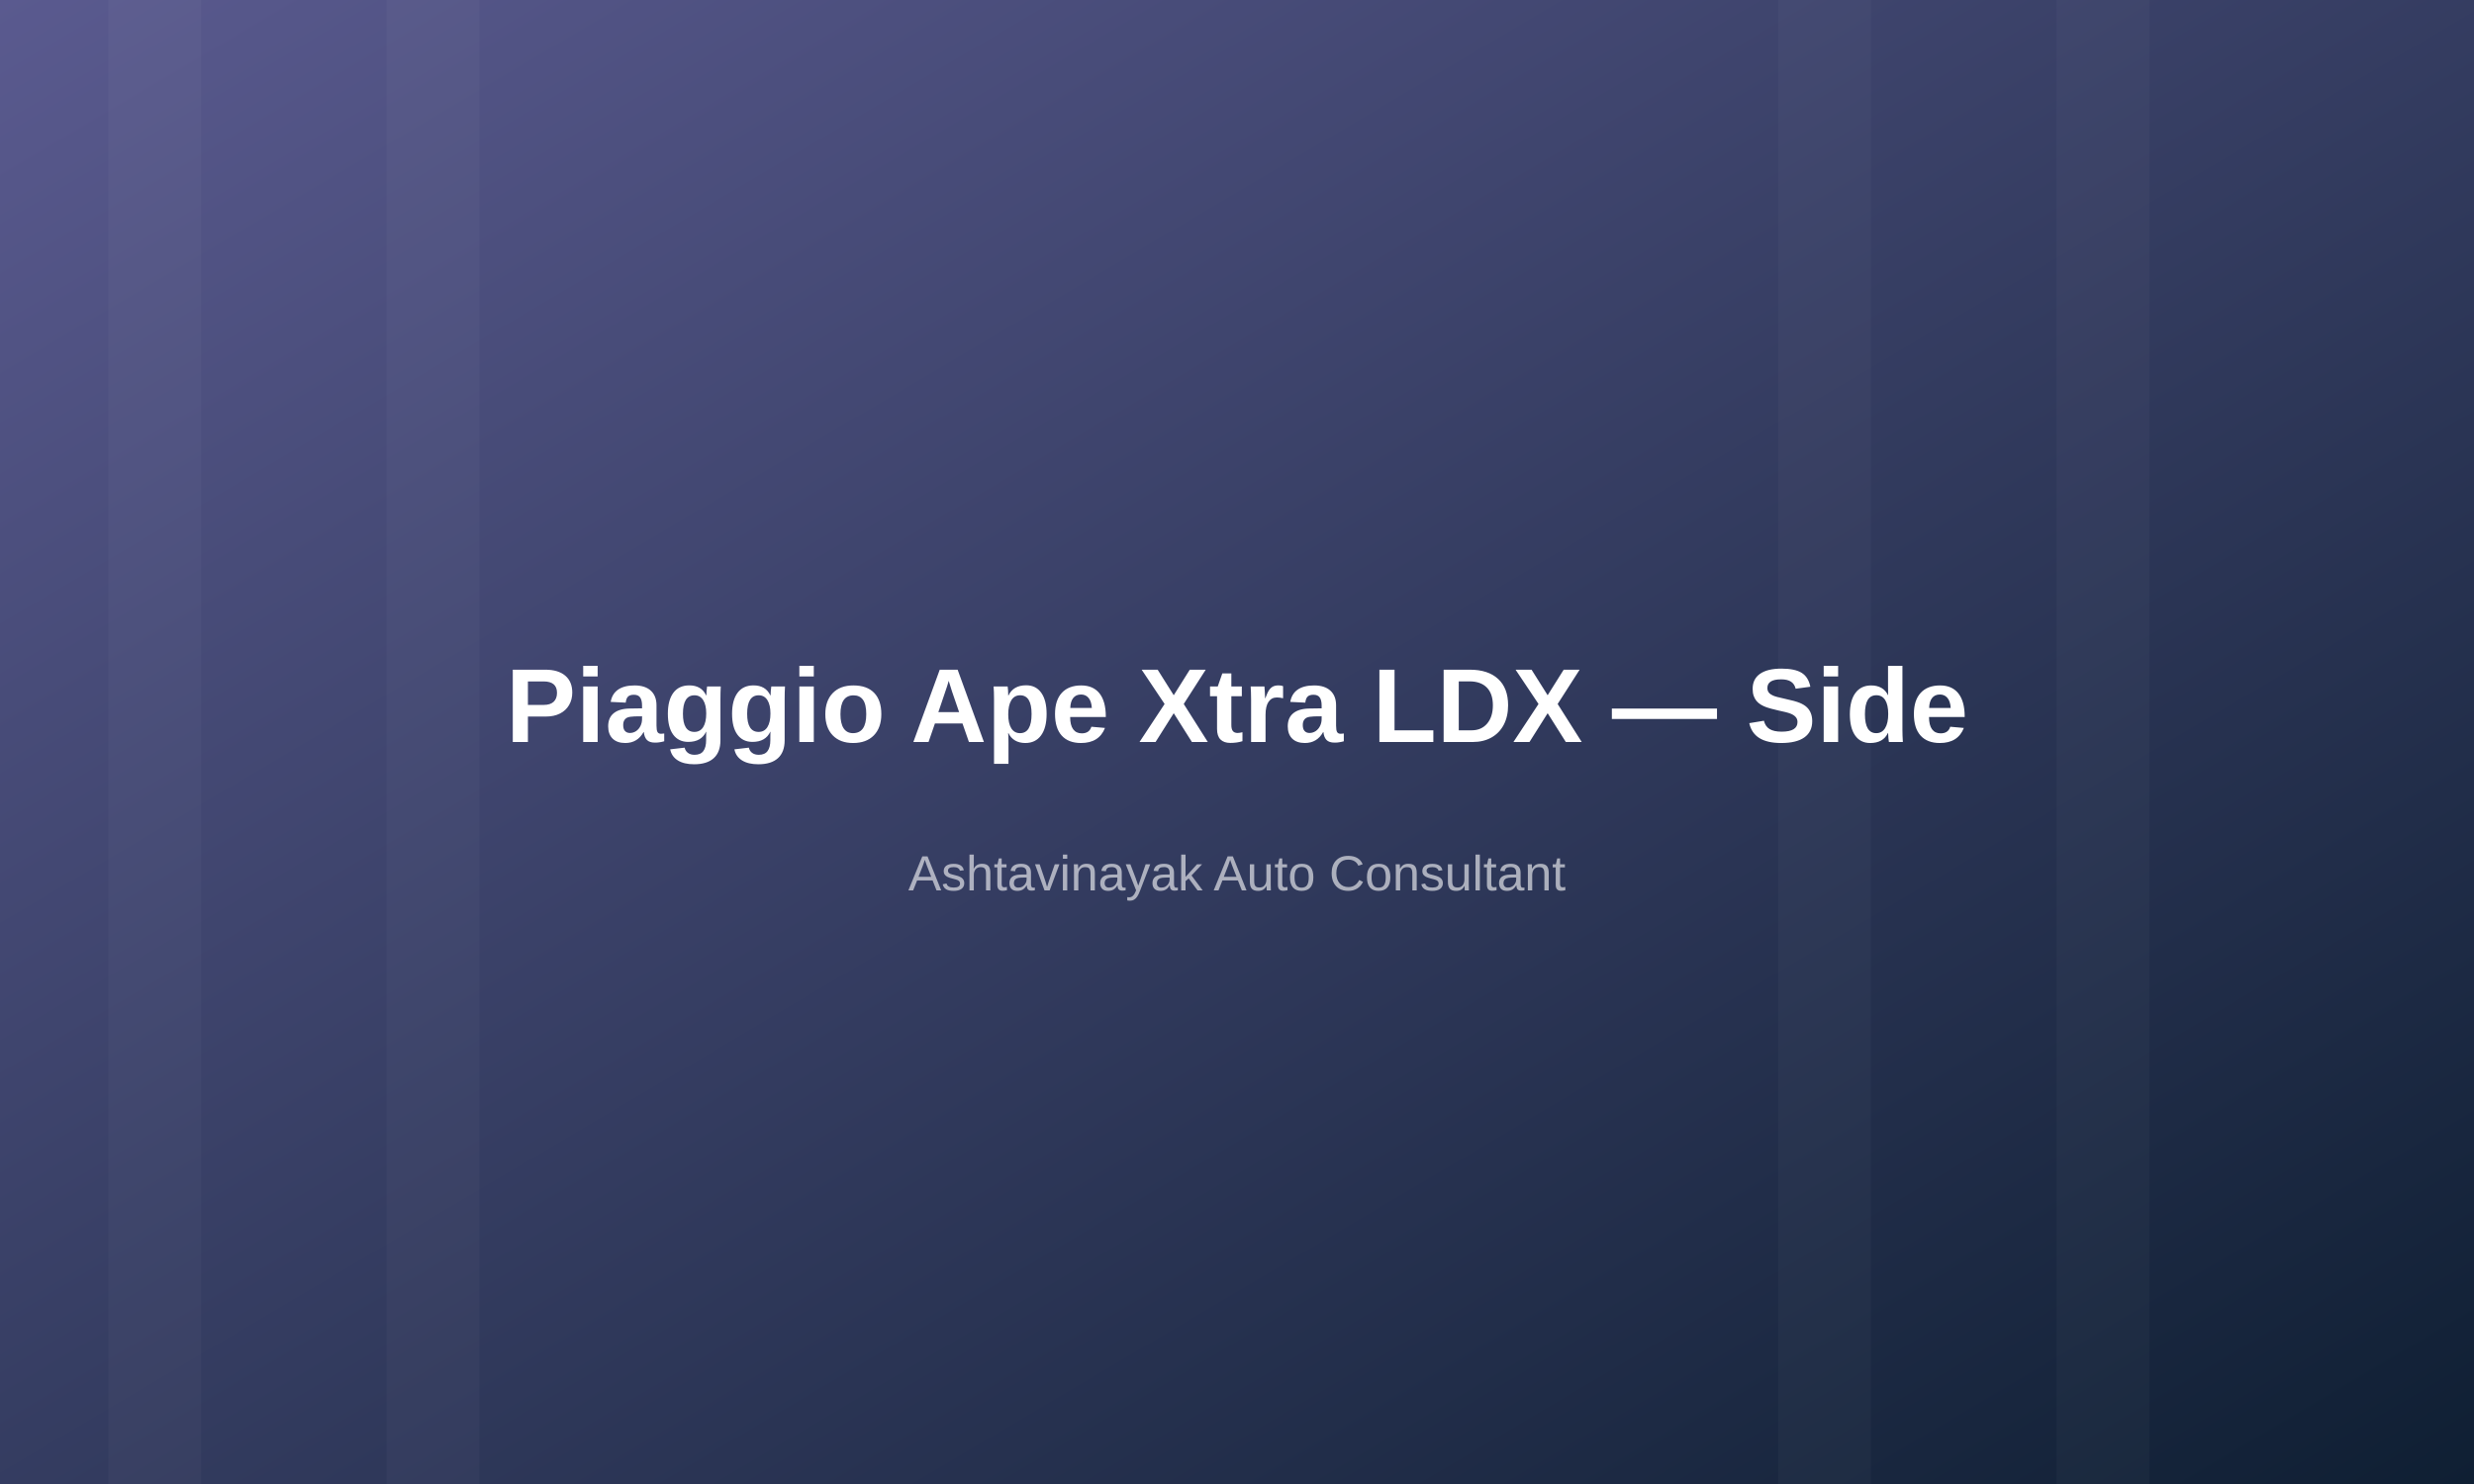
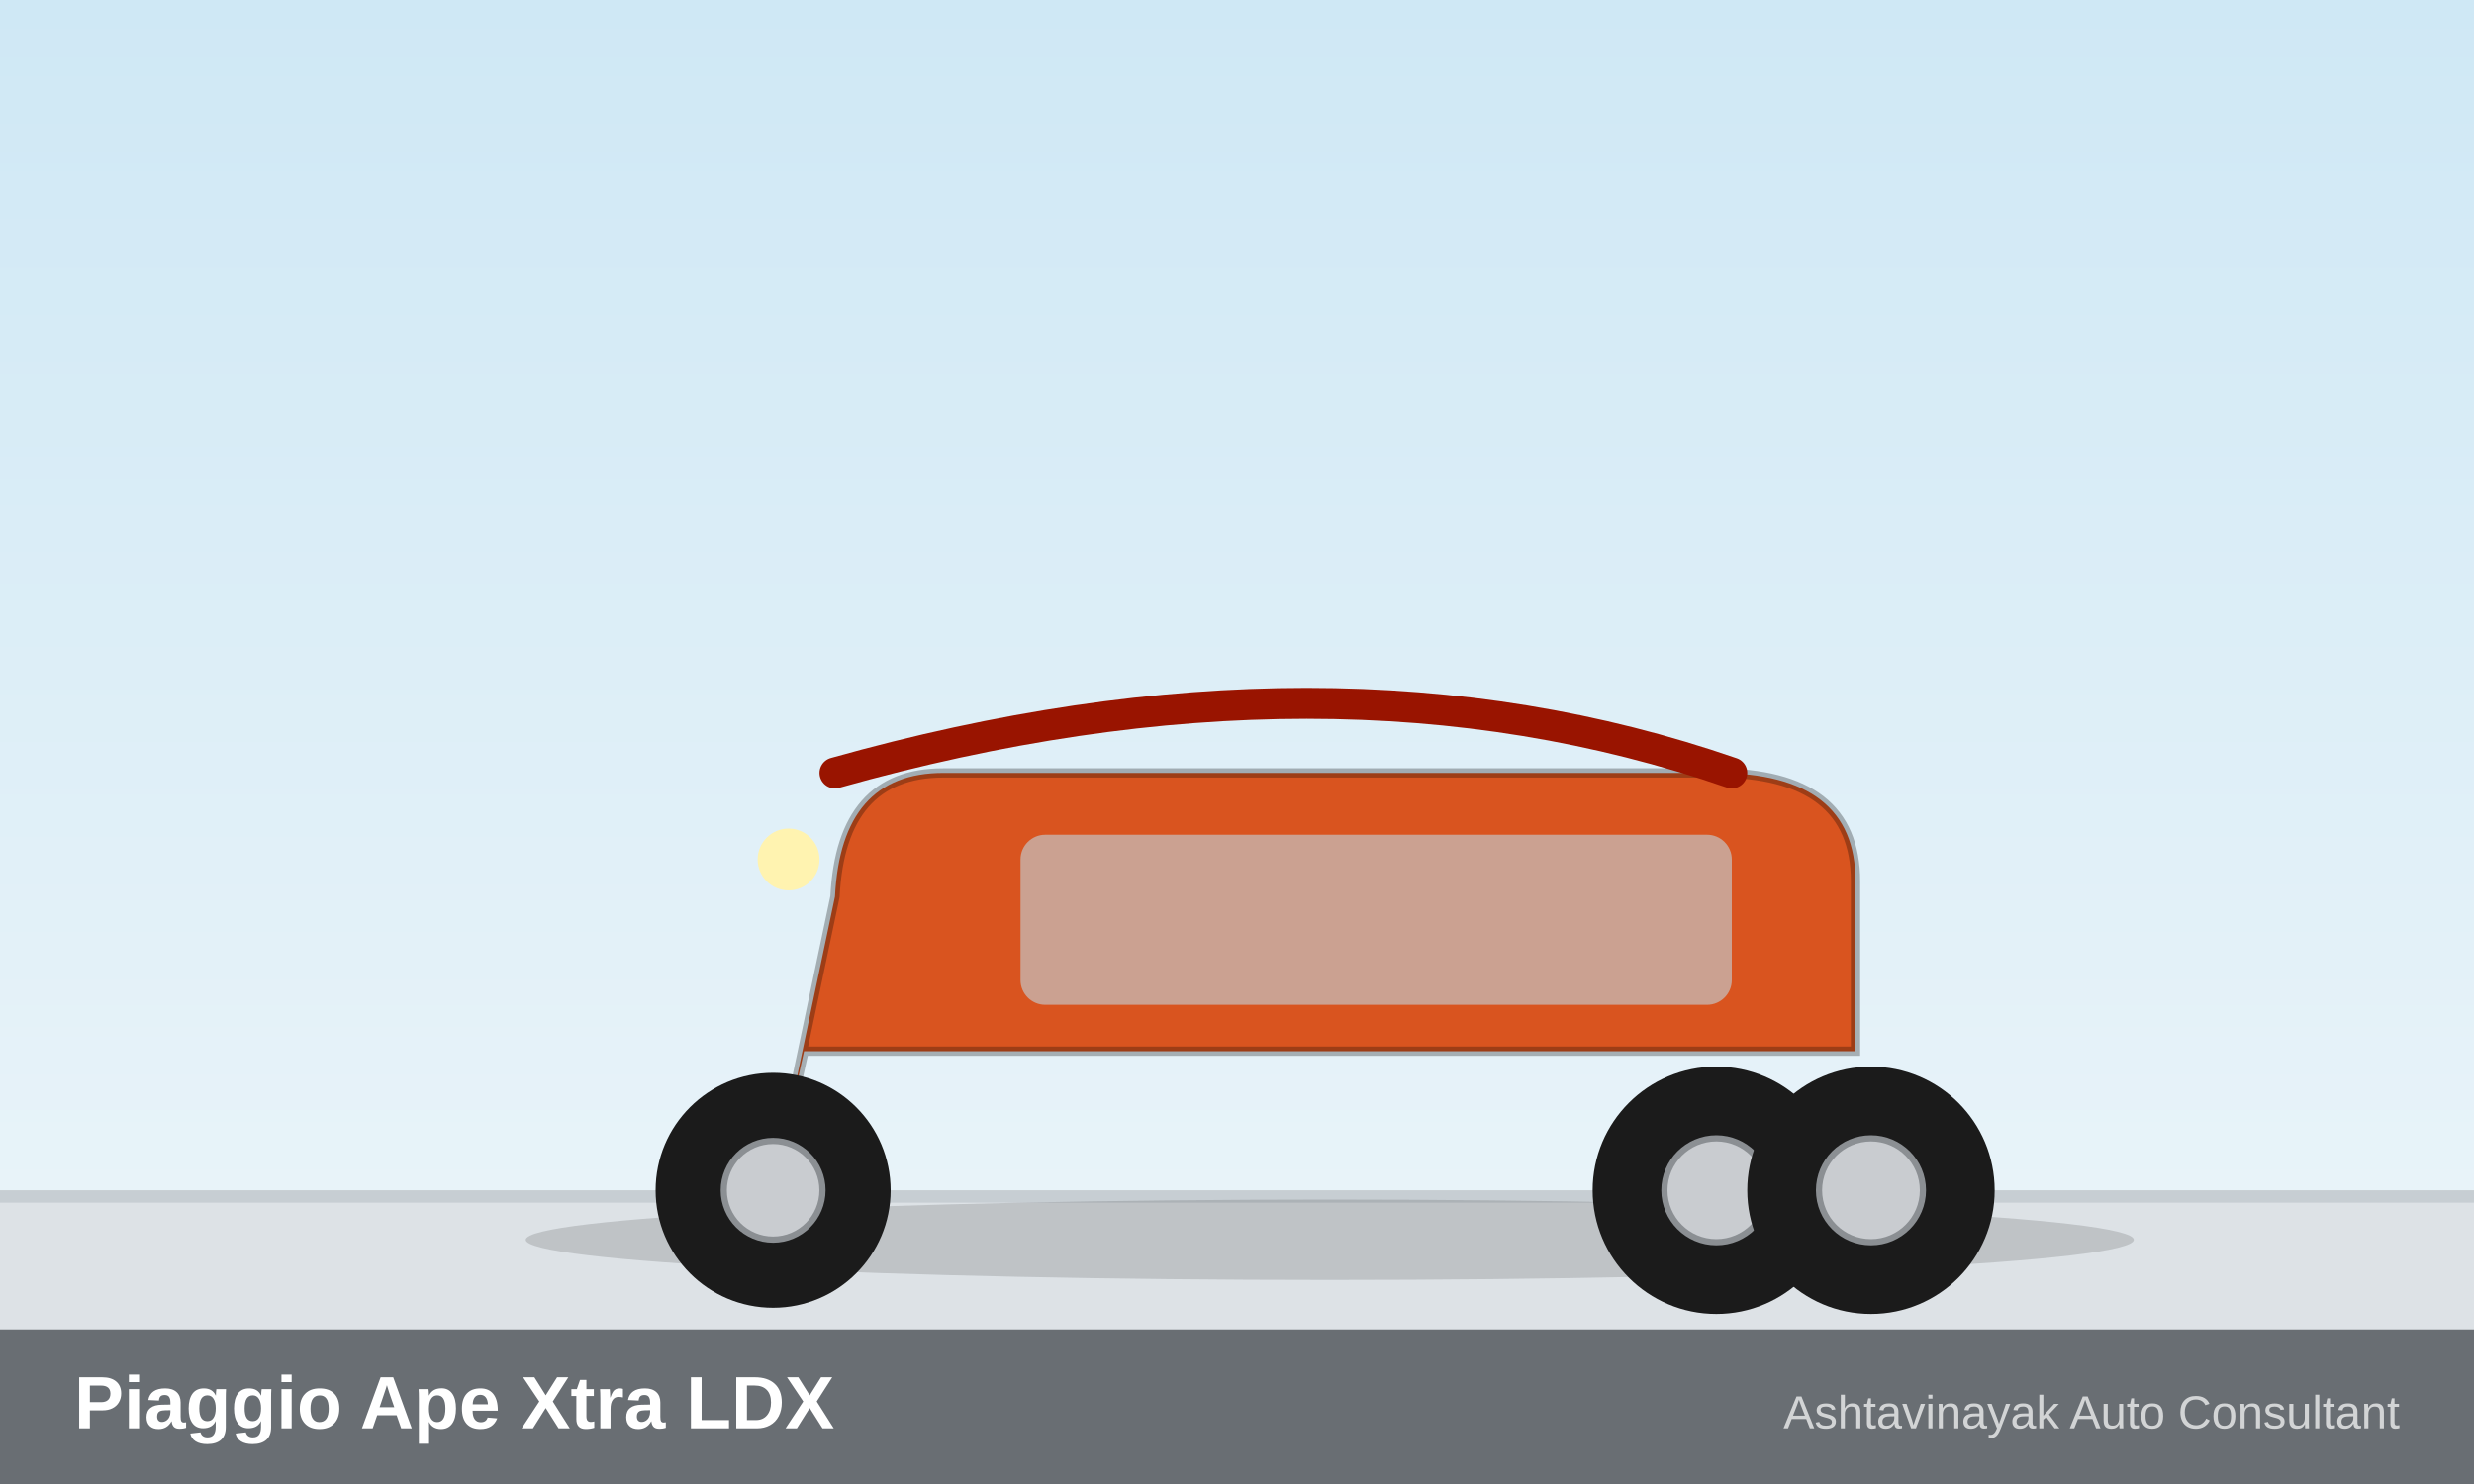
<svg xmlns="http://www.w3.org/2000/svg" width="800" height="480" viewBox="0 0 800 480">
  <defs>
-     <linearGradient id="g35" x1="0" y1="0" x2="1" y2="1">
-       <stop offset="0" stop-color="#5a5a8f" />
-       <stop offset="1" stop-color="#0f1f33" />
+     <linearGradient id="sky" x1="0" y1="0" x2="0" y2="1">
+       <stop offset="0" stop-color="#cfe8f5" />
+       <stop offset="1" stop-color="#eef6fa" />
    </linearGradient>
  </defs>
-   <rect width="800" height="480" fill="url(#g35)" />
-   <rect x="575" y="0" width="30" height="480" fill="white" opacity="0.03" />
-   <rect x="665" y="0" width="30" height="480" fill="white" opacity="0.03" />
-   <rect x="35" y="0" width="30" height="480" fill="white" opacity="0.03" />
-   <rect x="125" y="0" width="30" height="480" fill="white" opacity="0.03" />
-   <text x="50%" y="50%" text-anchor="middle" font-family="Arial, sans-serif" font-size="34" font-weight="700" fill="white">Piaggio Ape Xtra LDX — Side</text>
-   <text x="50%" y="60%" text-anchor="middle" font-family="Arial, sans-serif" font-size="16" fill="rgba(255,255,255,0.6)">Ashtavinayak Auto Consultant</text>
+   <rect width="800" height="480" fill="url(#sky)" />
+   <rect x="0" y="385" width="800" height="95" fill="#dde2e6" />
+   <rect x="0" y="385" width="800" height="4" fill="#c7ced3" />
+   <ellipse cx="430" cy="401" rx="260" ry="13" fill="#000" opacity="0.14" />
+   <path d="M 250,385 L 270,290 Q 272,250 305,250 L 555,250 Q 600,250 600,285 L 600,340 L 260,340 Z" fill="#d9541f" stroke="rgba(0,0,0,0.28)" stroke-width="3" />
+   <path d="M 270,250 Q 430,205 560,250" fill="none" stroke="#991400" stroke-width="10" stroke-linecap="round" />
+   <rect x="330" y="270" width="230" height="55" rx="8" fill="#bfe0ee" opacity="0.55" />
+   <circle cx="255" cy="278" r="10" fill="#fff3b0" />
+   <circle cx="250" cy="385" r="38" fill="#1b1b1b" />
+   <circle cx="250" cy="385" r="15.96" fill="#c9ccd0" />
+   <circle cx="250" cy="385" r="15.96" fill="none" stroke="#8b8f93" stroke-width="2" />
+   <circle cx="555" cy="385" r="40" fill="#1b1b1b" />
+   <circle cx="555" cy="385" r="16.8" fill="#c9ccd0" />
+   <circle cx="555" cy="385" r="16.8" fill="none" stroke="#8b8f93" stroke-width="2" />
+   <circle cx="605" cy="385" r="40" fill="#1b1b1b" />
+   <circle cx="605" cy="385" r="16.8" fill="#c9ccd0" />
+   <circle cx="605" cy="385" r="16.8" fill="none" stroke="#8b8f93" stroke-width="2" />
+   <rect x="0" y="430" width="800" height="50" fill="rgba(10,15,20,0.55)" />
+   <text x="24" y="462" font-family="Arial, sans-serif" font-size="24" font-weight="700" fill="white">Piaggio Ape Xtra LDX</text>
+   <text x="776" y="462" text-anchor="end" font-family="Arial, sans-serif" font-size="15" fill="rgba(255,255,255,0.7)">Ashtavinayak Auto Consultant</text>
</svg>
